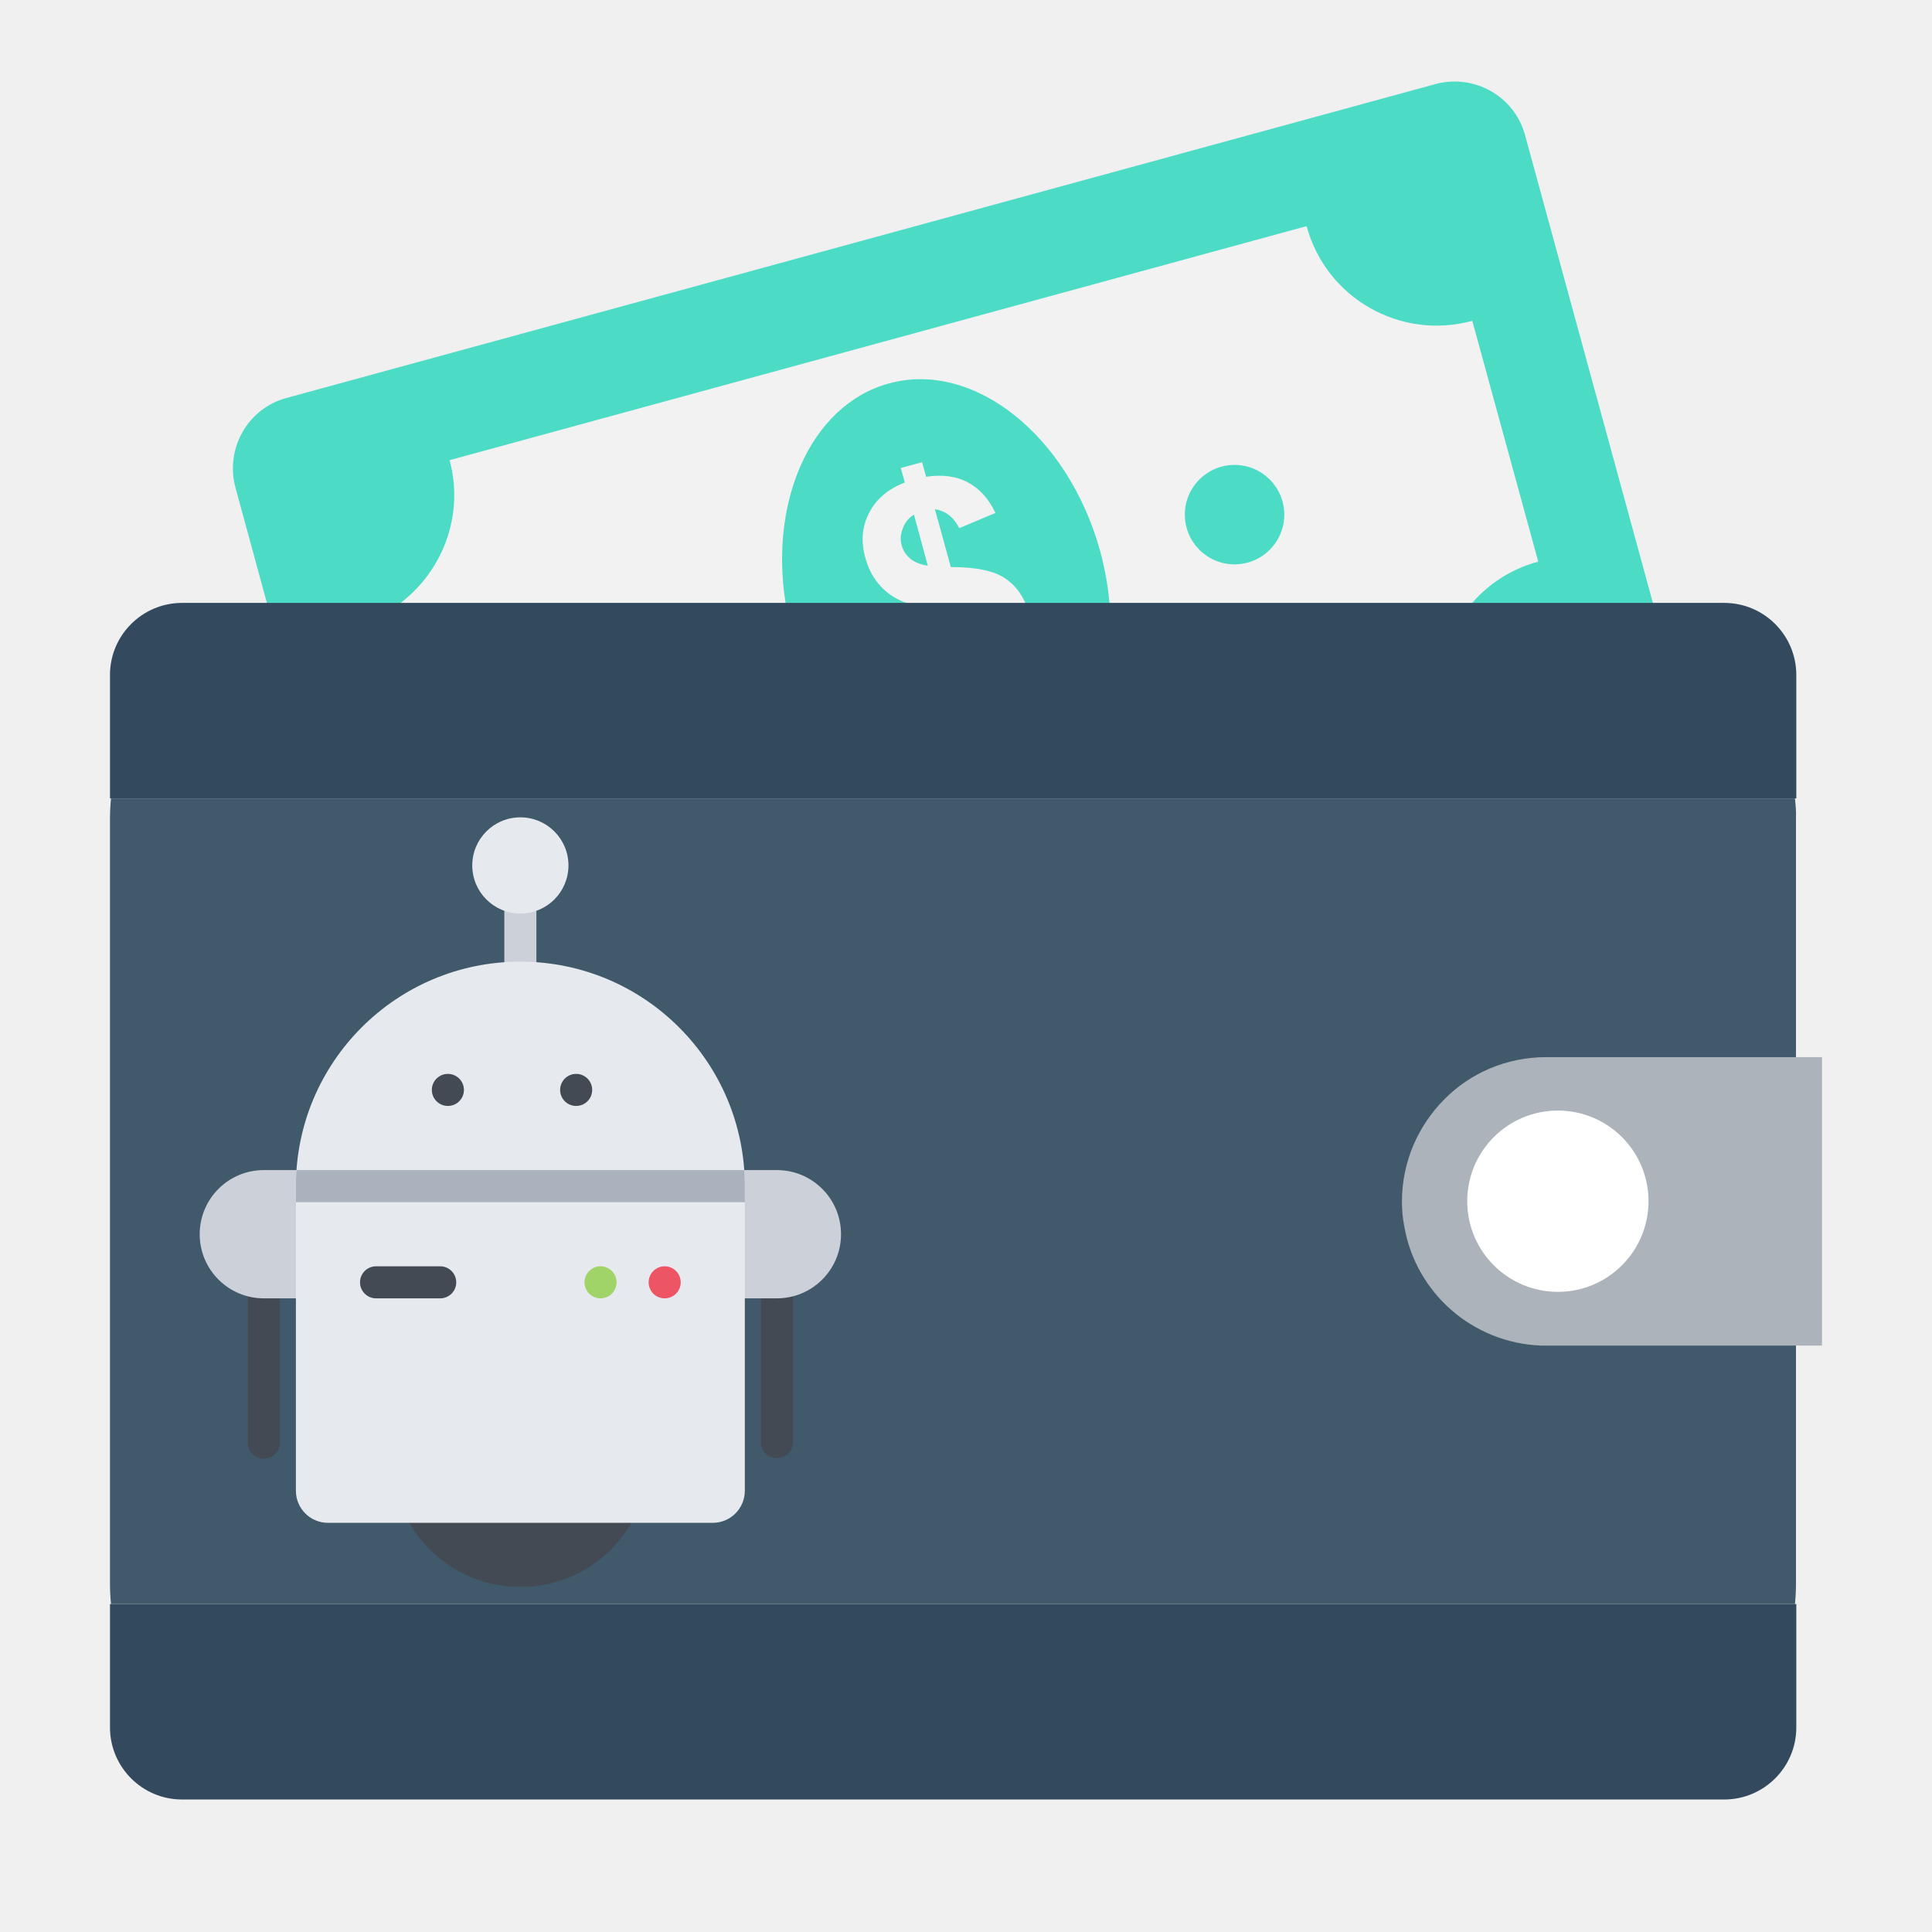
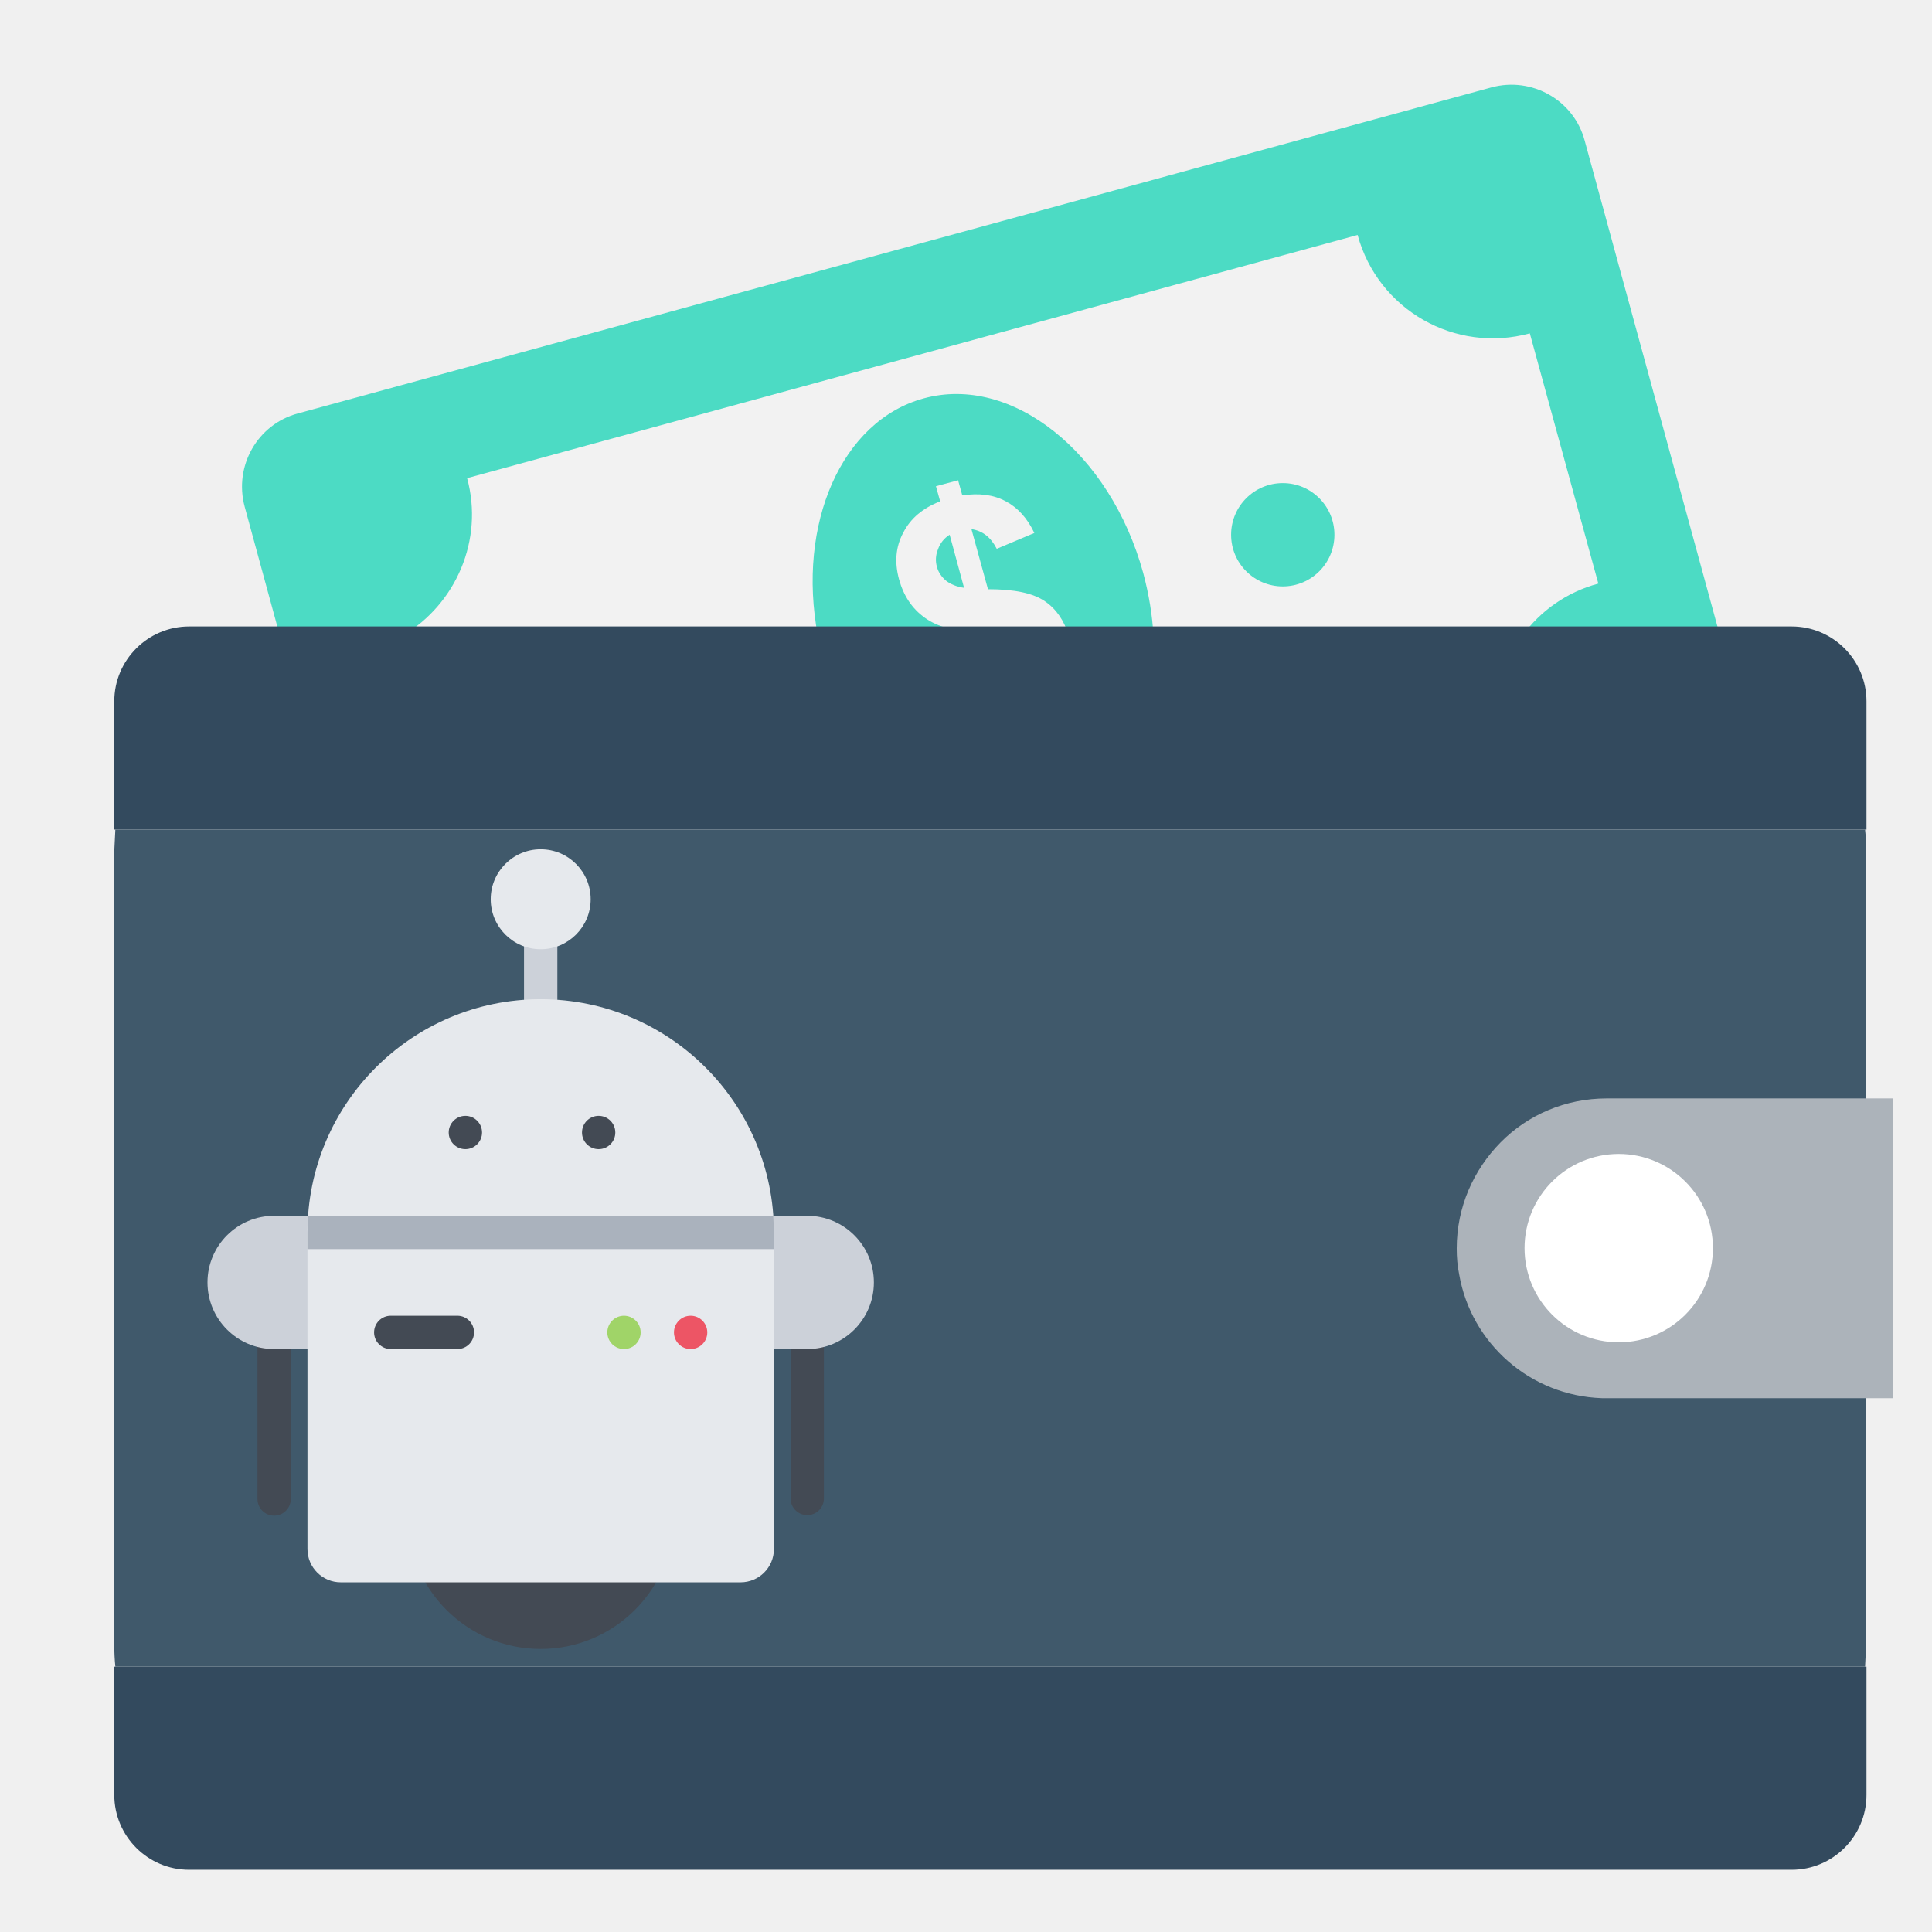
- <svg xmlns="http://www.w3.org/2000/svg" version="1.1" width="532" height="532" xml:space="preserve">
-   <rect id="backgroundrect" width="100%" height="100%" x="0" y="0" fill="none" stroke="none" />
-   <defs>
- </defs>
-   <g class="currentLayer" style="">
-     <g id="9e90b49e-a1ae-4cd6-975a-e45cfdf9e537">
- </g>
-     <g class="">
-       <g id="svg_2" class="">
-         <g style="" vector-effect="non-scaling-stroke" stroke-width="0" id="svg_3">
-           <g stroke-width="0" id="svg_4">
-             <path style="stroke: none; stroke-width: 1; stroke-dasharray: none; stroke-linecap: butt; stroke-dashoffset: 0; stroke-linejoin: miter; stroke-miterlimit: 4; fill: rgb(76,219,196); fill-rule: nonzero; opacity: 1;" vector-effect="non-scaling-stroke" d="M455.8,168.438 L419.944,37.218 C417.057,26.508 405.975,20.268 395.265,23.155 L78.901,109.58 C68.191,112.467 61.952,123.549 64.839,134.259 L74.152,168.438 L455.8,168.438 z" stroke-linecap="round" stroke-width="0" id="svg_5" />
-           </g>
-           <g stroke-width="0" id="svg_6">
-             <path style="stroke: none; stroke-width: 1; stroke-dasharray: none; stroke-linecap: butt; stroke-dashoffset: 0; stroke-linejoin: miter; stroke-miterlimit: 4; fill: rgb(242,242,242); fill-rule: nonzero; opacity: 1;" vector-effect="non-scaling-stroke" d="M106.747,168.438 L403.46,168.438 C408.21,161.919 415.195,156.89 423.576,154.655 L405.416,88.346 C385.579,93.748 365.184,82.106 359.782,62.27 L123.79,126.716 C128.26,143.107 120.81,160.056 106.747,168.438 z" stroke-linecap="round" stroke-width="0" id="svg_7" />
-           </g>
-           <g stroke-width="0" id="svg_8">
-             <circle style="stroke: none; stroke-width: 1; stroke-dasharray: none; stroke-linecap: butt; stroke-dashoffset: 0; stroke-linejoin: miter; stroke-miterlimit: 4; fill: rgb(76,219,196); fill-rule: nonzero; opacity: 1;" vector-effect="non-scaling-stroke" cx="-39.03" cy="55.439" r="14.7" transform="matrix(0.9313029,0,0,0.9313029,376.2962,90.0817) " stroke-width="0" id="svg_9" />
-           </g>
-           <g stroke-width="0" id="svg_10">
-             <path style="stroke: none; stroke-width: 1; stroke-dasharray: none; stroke-linecap: butt; stroke-dashoffset: 0; stroke-linejoin: miter; stroke-miterlimit: 4; fill: rgb(76,219,196); fill-rule: nonzero; opacity: 1;" vector-effect="non-scaling-stroke" d="M305.674,168.447 C305.394,163.046 304.463,157.458 302.973,151.87 C294.218,119.927 268.142,99.159 244.766,105.585 C222.974,111.545 211.146,138.925 216.734,168.447 L305.674,168.447 z" stroke-linecap="round" stroke-width="0" id="svg_11" />
-           </g>
-           <g stroke-width="0" id="svg_12">
-             <path style="stroke: none; stroke-width: 1; stroke-dasharray: none; stroke-linecap: butt; stroke-dashoffset: 0; stroke-linejoin: miter; stroke-miterlimit: 4; fill: rgb(242,242,242); fill-rule: nonzero; opacity: 1;" vector-effect="non-scaling-stroke" d="M245.055,163.689 C248.408,166.11 252.878,167.321 258.652,167.414 L258.931,168.438 L265.264,168.438 L264.985,167.6 C266.754,167.6 268.244,167.973 269.455,168.438 L283.238,168.438 C282.028,164.527 279.979,161.453 276.999,159.405 C273.832,157.169 268.803,156.145 261.818,156.145 L257.441,140.22 C260.422,140.685 262.564,142.362 264.147,145.435 L274.112,141.244 C272.249,137.333 269.735,134.539 266.568,132.862 C263.309,131.093 259.49,130.627 255.02,131.279 L253.902,127.275 L248.035,128.858 L249.153,132.862 C244.589,134.632 241.33,137.333 239.374,141.151 C237.325,144.969 237.046,149.067 238.256,153.537 C239.467,157.914 241.702,161.267 245.055,163.689 zM248.594,145.528 C249.153,143.945 250.177,142.641 251.667,141.71 L255.486,155.772 C253.53,155.493 251.947,154.841 250.736,153.91 C249.525,152.885 248.687,151.675 248.315,150.278 C247.849,148.695 247.942,147.111 248.594,145.528 z" stroke-linecap="round" stroke-width="0" id="svg_13" />
-           </g>
-           <g stroke-width="0" id="svg_14">
-             <path style="stroke: none; stroke-width: 1; stroke-dasharray: none; stroke-linecap: butt; stroke-dashoffset: 0; stroke-linejoin: miter; stroke-miterlimit: 4; fill: rgb(51,74,94); fill-rule: nonzero; opacity: 1;" vector-effect="non-scaling-stroke" d="M494.635,219.846 L494.635,185.854 C494.635,174.957 485.788,166.017 474.798,166.017 L50.124,166.017 C39.228,166.017 30.287,174.864 30.287,185.854 L30.287,219.846 L494.635,219.846 z" stroke-linecap="round" stroke-width="0" id="svg_15" />
-           </g>
-           <g stroke-width="0" id="svg_16">
-             <path style="stroke: none; stroke-width: 1; stroke-dasharray: none; stroke-linecap: butt; stroke-dashoffset: 0; stroke-linejoin: miter; stroke-miterlimit: 4; fill: rgb(51,74,94); fill-rule: nonzero; opacity: 1;" vector-effect="non-scaling-stroke" d="M30.287,441.682 L30.287,475.675 C30.287,486.571 39.135,495.512 50.124,495.512 L474.798,495.512 C485.694,495.512 494.635,486.664 494.635,475.675 L494.635,441.682 L30.287,441.682 z" stroke-linecap="round" stroke-width="0" id="svg_17" />
-           </g>
-           <g stroke-width="0" id="svg_18">
-             <polygon style="stroke: none; stroke-width: 1; stroke-dasharray: none; stroke-linecap: butt; stroke-dashoffset: 0; stroke-linejoin: miter; stroke-miterlimit: 4; fill: rgb(64,89,107); fill-rule: nonzero; opacity: 1;" vector-effect="non-scaling-stroke" points="89.706,495.515 89.706,495.515 435.22,495.515 435.22,495.515 " stroke-width="0" id="svg_19" />
-           </g>
-           <g stroke-width="0" id="svg_20">
-             <path style="stroke: none; stroke-width: 1; stroke-dasharray: none; stroke-linecap: butt; stroke-dashoffset: 0; stroke-linejoin: miter; stroke-miterlimit: 4; fill: rgb(64,89,107); fill-rule: nonzero; opacity: 1;" vector-effect="non-scaling-stroke" d="M494.262,219.846 L30.567,219.846 C30.38,221.709 30.287,223.571 30.287,225.434 L30.287,436.095 C30.287,437.957 30.38,439.82 30.567,441.682 L494.262,441.682 C494.449,439.82 494.542,437.957 494.542,436.095 L494.542,225.434 C494.635,223.571 494.449,221.709 494.262,219.846 z" stroke-linecap="round" stroke-width="0" id="svg_21" />
-           </g>
-           <g stroke-width="0" id="svg_22">
-             <path style="stroke: none; stroke-width: 1; stroke-dasharray: none; stroke-linecap: butt; stroke-dashoffset: 0; stroke-linejoin: miter; stroke-miterlimit: 4; fill: rgb(172,179,186); fill-rule: nonzero; opacity: 1;" vector-effect="non-scaling-stroke" d="M501.713,290.998 L501.713,370.531 L425.812,370.531 C425.346,370.531 424.88,370.531 424.508,370.531 C405.509,369.879 389.863,356.003 386.697,337.749 C386.231,335.514 386.045,333.186 386.045,330.857 C386.045,319.868 390.515,309.996 397.686,302.732 C404.857,295.468 414.822,291.091 425.812,291.091 L501.713,291.091 L501.713,290.998 z" stroke-linecap="round" stroke-width="0" id="svg_23" />
-           </g>
-           <g stroke-width="0" id="svg_24">
-             <circle style="stroke: none; stroke-width: 1; stroke-dasharray: none; stroke-linecap: butt; stroke-dashoffset: 0; stroke-linejoin: miter; stroke-miterlimit: 4; fill: rgb(255,255,255); fill-rule: nonzero; opacity: 1;" vector-effect="non-scaling-stroke" cx="-39.03" cy="55.439" r="26.8" transform="matrix(0.9313029,0,0,0.9313029,465.3287,279.1362) " stroke-width="0" id="svg_25" />
-           </g>
-         </g>
-       </g>
-       <g id="svg_26" class="">
-         <g style="" vector-effect="non-scaling-stroke" stroke-width="0" id="svg_27">
-           <g stroke-width="0" id="svg_28">
-             <rect style="stroke: none; stroke-width: 1; stroke-dasharray: none; stroke-linecap: butt; stroke-dashoffset: 0; stroke-linejoin: miter; stroke-miterlimit: 4; fill: rgb(204,209,217); fill-rule: nonzero; opacity: 1;" vector-effect="non-scaling-stroke" x="-98.49" y="82.644" rx="0" ry="0" width="21.344" height="84.19" transform="matrix(0.4139124,0,0,0.4139124,179.6372,197.4529) " stroke-width="0" id="svg_29" />
-           </g>
-           <g stroke-width="0" id="svg_30">
-             <path style="stroke: none; stroke-width: 1; stroke-dasharray: none; stroke-linecap: butt; stroke-dashoffset: 0; stroke-linejoin: miter; stroke-miterlimit: 4; fill: rgb(67,74,84); fill-rule: nonzero; opacity: 1;" vector-effect="non-scaling-stroke" d="M68.234,353.106 L68.234,397.252 C68.234,399.69 70.207,401.669 72.645,401.669 C75.083,401.669 77.062,399.69 77.062,397.252 L77.062,353.106 L68.234,353.106 z" stroke-linecap="round" stroke-width="0" id="svg_31" />
-           </g>
-           <g stroke-width="0" id="svg_32">
-             <path style="stroke: none; stroke-width: 1; stroke-dasharray: none; stroke-linecap: butt; stroke-dashoffset: 0; stroke-linejoin: miter; stroke-miterlimit: 4; fill: rgb(67,74,84); fill-rule: nonzero; opacity: 1;" vector-effect="non-scaling-stroke" d="M209.514,353.106 L209.514,397.116 C209.514,399.555 211.493,401.533 213.932,401.533 C216.37,401.533 218.342,399.555 218.342,397.116 L218.342,353.106 L209.514,353.106 z" stroke-linecap="round" stroke-width="0" id="svg_33" />
-           </g>
-           <g stroke-width="0" id="svg_34">
-             <path style="stroke: none; stroke-width: 1; stroke-dasharray: none; stroke-linecap: butt; stroke-dashoffset: 0; stroke-linejoin: miter; stroke-miterlimit: 4; fill: rgb(204,209,217); fill-rule: nonzero; opacity: 1;" vector-effect="non-scaling-stroke" d="M72.645,322.198 L102.078,322.198 L102.078,357.516 L72.645,357.516 C62.892,357.516 54.989,349.613 54.989,339.861 C54.989,330.101 62.892,322.198 72.645,322.198 z" stroke-linecap="round" stroke-width="0" id="svg_35" />
-           </g>
-           <g stroke-width="0" id="svg_36">
-             <path style="stroke: none; stroke-width: 1; stroke-dasharray: none; stroke-linecap: butt; stroke-dashoffset: 0; stroke-linejoin: miter; stroke-miterlimit: 4; fill: rgb(204,209,217); fill-rule: nonzero; opacity: 1;" vector-effect="non-scaling-stroke" d="M213.932,322.198 L184.499,322.198 L184.499,357.516 L213.932,357.516 C223.684,357.516 231.587,349.613 231.587,339.861 C231.587,330.101 223.684,322.198 213.932,322.198 z" stroke-linecap="round" stroke-width="0" id="svg_37" />
-           </g>
-           <g stroke-width="0" id="svg_38">
-             <circle style="stroke: none; stroke-width: 1; stroke-dasharray: none; stroke-linecap: butt; stroke-dashoffset: 0; stroke-linejoin: miter; stroke-miterlimit: 4; fill: rgb(67,74,84); fill-rule: nonzero; opacity: 1;" vector-effect="non-scaling-stroke" cx="-87.818" cy="124.739" r="85.33" transform="matrix(0.4139124,0,0,0.4139124,179.6372,350.0375) " stroke-width="0" id="svg_39" />
-           </g>
-           <g stroke-width="0" id="svg_40">
-             <path style="stroke: none; stroke-width: 1; stroke-dasharray: none; stroke-linecap: butt; stroke-dashoffset: 0; stroke-linejoin: miter; stroke-miterlimit: 4; fill: rgb(230,233,237); fill-rule: nonzero; opacity: 1;" vector-effect="non-scaling-stroke" d="M205.097,326.615 C205.097,292.474 177.423,264.8 143.288,264.8 C109.153,264.8 81.48,292.474 81.48,326.615 L81.48,410.497 C81.48,415.373 85.431,419.332 90.308,419.332 L196.269,419.332 C201.145,419.332 205.097,415.374 205.097,410.497 L205.097,326.615 L205.097,326.615 z" stroke-linecap="round" stroke-width="0" id="svg_41" />
-           </g>
-           <g stroke-width="0" id="svg_42">
-             <path style="stroke: none; stroke-width: 1; stroke-dasharray: none; stroke-linecap: butt; stroke-dashoffset: 0; stroke-linejoin: miter; stroke-miterlimit: 4; fill: rgb(170,178,189); fill-rule: nonzero; opacity: 1;" vector-effect="non-scaling-stroke" d="M81.48,326.615 L81.48,331.026 L205.097,331.026 L205.097,326.615 L205.097,326.615 C205.097,325.128 205.045,323.653 204.942,322.198 L81.635,322.198 C81.531,323.653 81.48,325.128 81.48,326.615 z" stroke-linecap="round" stroke-width="0" id="svg_43" />
-           </g>
-           <g stroke-width="0" id="svg_44">
-             <circle style="stroke: none; stroke-width: 1; stroke-dasharray: none; stroke-linecap: butt; stroke-dashoffset: 0; stroke-linejoin: miter; stroke-miterlimit: 4; fill: rgb(230,233,237); fill-rule: nonzero; opacity: 1;" vector-effect="non-scaling-stroke" cx="-87.818" cy="124.739" r="32" transform="matrix(0.4139124,0,0,0.4139124,179.6372,186.6787) " stroke-width="0" id="svg_45" />
-           </g>
-           <g stroke-width="0" id="svg_46">
-             <path style="stroke: none; stroke-width: 1; stroke-dasharray: none; stroke-linecap: butt; stroke-dashoffset: 0; stroke-linejoin: miter; stroke-miterlimit: 4; fill: rgb(160,212,104); fill-rule: nonzero; opacity: 1;" vector-effect="non-scaling-stroke" d="M169.779,353.106 C169.779,355.544 167.8,357.516 165.361,357.516 C162.923,357.516 160.951,355.544 160.951,353.106 C160.951,350.668 162.924,348.688 165.361,348.688 C167.799,348.688 169.779,350.667 169.779,353.106 z" stroke-linecap="round" stroke-width="0" id="svg_47" />
-           </g>
-           <g stroke-width="0" id="svg_48">
-             <path style="stroke: none; stroke-width: 1; stroke-dasharray: none; stroke-linecap: butt; stroke-dashoffset: 0; stroke-linejoin: miter; stroke-miterlimit: 4; fill: rgb(67,74,84); fill-rule: nonzero; opacity: 1;" vector-effect="non-scaling-stroke" d="M127.747,300.125 C127.747,302.563 125.768,304.536 123.33,304.536 C120.892,304.536 118.913,302.563 118.913,300.125 C118.913,297.687 120.892,295.708 123.33,295.708 C125.768,295.708 127.747,297.687 127.747,300.125 z" stroke-linecap="round" stroke-width="0" id="svg_49" />
-           </g>
-           <g stroke-width="0" id="svg_50">
-             <path style="stroke: none; stroke-width: 1; stroke-dasharray: none; stroke-linecap: butt; stroke-dashoffset: 0; stroke-linejoin: miter; stroke-miterlimit: 4; fill: rgb(237,85,101); fill-rule: nonzero; opacity: 1;" vector-effect="non-scaling-stroke" d="M187.441,353.106 C187.441,355.544 185.462,357.516 183.024,357.516 C180.586,357.516 178.607,355.544 178.607,353.106 C178.607,350.668 180.586,348.688 183.024,348.688 C185.462,348.688 187.441,350.667 187.441,353.106 z" stroke-linecap="round" stroke-width="0" id="svg_51" />
-           </g>
-           <g stroke-width="0" id="svg_52">
-             <path style="stroke: none; stroke-width: 1; stroke-dasharray: none; stroke-linecap: butt; stroke-dashoffset: 0; stroke-linejoin: miter; stroke-miterlimit: 4; fill: rgb(67,74,84); fill-rule: nonzero; opacity: 1;" vector-effect="non-scaling-stroke" d="M163.065,300.125 C163.065,302.563 161.087,304.536 158.648,304.536 C156.21,304.536 154.238,302.563 154.238,300.125 C154.238,297.687 156.21,295.708 158.648,295.708 C161.086,295.708 163.065,297.687 163.065,300.125 z" stroke-linecap="round" stroke-width="0" id="svg_53" />
-           </g>
-           <g stroke-width="0" id="svg_54">
-             <path style="stroke: none; stroke-width: 1; stroke-dasharray: none; stroke-linecap: butt; stroke-dashoffset: 0; stroke-linejoin: miter; stroke-miterlimit: 4; fill: rgb(67,74,84); fill-rule: nonzero; opacity: 1;" vector-effect="non-scaling-stroke" d="M121.215,348.688 L103.553,348.688 C101.114,348.688 99.135,350.667 99.135,353.106 C99.135,355.544 101.114,357.516 103.553,357.516 L121.215,357.516 C123.654,357.516 125.626,355.544 125.626,353.106 C125.626,350.668 123.653,348.688 121.215,348.688 z" stroke-linecap="round" stroke-width="0" id="svg_55" />
-           </g>
-         </g>
-       </g>
-     </g>
+ <svg xmlns="http://www.w3.org/2000/svg" viewBox="0 0 512 512">
+   <path vector-effect="non-scaling-stroke" d="M455.8 168.438L419.944 37.218c-2.887-10.71-13.97-16.95-24.68-14.063L78.901 109.58c-10.71 2.887-16.95 13.97-14.063 24.68l9.313 34.179H455.8z" fill="#4cdbc4" />
+   <path vector-effect="non-scaling-stroke" d="M106.747 168.438H403.46c4.75-6.519 11.734-11.548 20.116-13.783l-18.16-66.309c-19.837 5.402-40.232-6.24-45.634-26.076L123.79 126.716c4.47 16.391-2.98 33.341-17.043 41.722z" fill="#f2f2f2" />
+   <g fill="#4cdbc4">
+     <circle vector-effect="non-scaling-stroke" cx="-39.03" cy="55.439" r="14.7" transform="matrix(.931303 0 0 .931303 376.2962 90.0817)" />
+     <path vector-effect="non-scaling-stroke" d="M305.674 168.447c-.279-5.402-1.211-10.989-2.701-16.577-8.754-31.944-34.831-52.712-58.206-46.286-21.792 5.96-33.62 33.341-28.032 62.863h88.939z" />
  </g>
+   <path vector-effect="non-scaling-stroke" d="M245.055 163.689c3.353 2.421 7.823 3.632 13.597 3.725l.279 1.024h6.333l-.279-.838c1.769 0 3.26.373 4.47.838h13.783c-1.211-3.911-3.26-6.985-6.24-9.034-3.166-2.235-8.195-3.26-15.18-3.26l-4.377-15.925c2.98.466 5.122 2.142 6.705 5.215l9.965-4.191c-1.863-3.911-4.377-6.705-7.544-8.382-3.26-1.769-7.078-2.235-11.548-1.583l-1.118-4.005-5.867 1.583 1.118 4.005c-4.563 1.769-7.823 4.47-9.779 8.289-2.049 3.818-2.328 7.916-1.118 12.386 1.211 4.377 3.446 7.73 6.799 10.151zm3.539-18.16a7.27 7.27 0 0 1 3.073-3.818l3.818 14.063c-1.956-.279-3.539-.931-4.75-1.863-1.211-1.024-2.049-2.235-2.421-3.632-.466-1.583-.373-3.166.279-4.75z" fill="#f2f2f2" />
+   <path vector-effect="non-scaling-stroke" d="M494.635 219.846v-33.993c0-10.896-8.847-19.837-19.837-19.837H50.124c-10.896 0-19.837 8.847-19.837 19.837v33.993h464.348zM30.287 441.682v33.993c0 10.896 8.847 19.837 19.837 19.837h424.674c10.896 0 19.837-8.847 19.837-19.837v-33.993H30.287z" fill="#334a5e" />
+   <path vector-effect="non-scaling-stroke" d="M89.706 495.515h0H435.22h0zm404.556-275.669H30.567l-.279 5.588v210.661c0 1.863.093 3.725.279 5.588h463.696l.279-5.588V225.434c.093-1.863-.093-3.725-.279-5.588z" fill="#40596b" />
+   <path vector-effect="non-scaling-stroke" d="M501.713 290.998v79.533h-75.901-1.304c-18.999-.652-34.644-14.528-37.811-32.782-.466-2.235-.652-4.563-.652-6.892 0-10.989 4.47-20.861 11.641-28.125s17.136-11.641 28.125-11.641h75.901v-.093z" fill="#acb3ba" />
+   <circle vector-effect="non-scaling-stroke" cx="-39.03" cy="55.439" r="26.8" transform="matrix(.931303 0 0 .931303 465.3287 279.1362)" fill="#fff" />
+   <path vector-effect="non-scaling-stroke" d="M138.871 231.66h8.835v34.847h-8.835z" fill="#ccd1d9" />
+   <path vector-effect="non-scaling-stroke" d="M68.234 353.106v44.146c0 2.438 1.973 4.417 4.411 4.417a4.42 4.42 0 0 0 4.417-4.417v-44.146h-8.828zm141.28 0v44.01a4.42 4.42 0 0 0 4.417 4.417c2.438 0 4.411-1.979 4.411-4.417v-44.01h-8.828z" fill="#434a54" />
+   <path vector-effect="non-scaling-stroke" d="M72.645 322.198h29.433v35.318H72.645c-9.753 0-17.656-7.903-17.656-17.656a17.66 17.66 0 0 1 17.656-17.662zm141.287 0h-29.433v35.318h29.433c9.753 0 17.656-7.903 17.656-17.656a17.66 17.66 0 0 0-17.656-17.662z" fill="#ccd1d9" />
+   <circle vector-effect="non-scaling-stroke" cx="-87.818" cy="124.739" r="85.33" transform="matrix(.413912 0 0 .413912 179.6372 350.0375)" fill="#434a54" />
+   <path vector-effect="non-scaling-stroke" d="M205.097 326.615c0-34.142-27.674-61.815-61.809-61.815S81.48 292.474 81.48 326.615v83.882c0 4.876 3.952 8.835 8.828 8.835h105.962c4.876 0 8.828-3.958 8.828-8.835v-83.882h0z" fill="#e6e9ed" />
+   <path vector-effect="non-scaling-stroke" d="M81.48 326.615v4.411h123.617v-4.411h0l-.155-4.417H81.635l-.155 4.417z" fill="#aab2bd" />
+   <circle vector-effect="non-scaling-stroke" cx="-87.818" cy="124.739" r="32" transform="matrix(.413912 0 0 .413912 179.6372 186.6787)" fill="#e6e9ed" />
+   <path vector-effect="non-scaling-stroke" d="M169.779 353.106c0 2.438-1.979 4.411-4.417 4.411a4.41 4.41 0 0 1-4.411-4.411c0-2.438 1.973-4.417 4.411-4.417a4.42 4.42 0 0 1 4.417 4.417z" fill="#a0d468" />
+   <path vector-effect="non-scaling-stroke" d="M127.747 300.125c0 2.438-1.979 4.411-4.417 4.411s-4.417-1.973-4.417-4.411a4.42 4.42 0 0 1 4.417-4.417 4.42 4.42 0 0 1 4.417 4.417z" fill="#434a54" />
+   <path vector-effect="non-scaling-stroke" d="M187.441 353.106c0 2.438-1.979 4.411-4.417 4.411s-4.417-1.973-4.417-4.411a4.42 4.42 0 0 1 4.417-4.417 4.42 4.42 0 0 1 4.417 4.417z" fill="#ed5565" />
+   <path vector-effect="non-scaling-stroke" d="M163.065 300.125c0 2.438-1.979 4.411-4.417 4.411a4.41 4.41 0 0 1-4.411-4.411c0-2.438 1.973-4.417 4.411-4.417a4.42 4.42 0 0 1 4.417 4.417zm-41.85 48.563h-17.662a4.42 4.42 0 0 0-4.417 4.417c0 2.438 1.979 4.411 4.417 4.411h17.662a4.41 4.41 0 0 0 4.411-4.411c0-2.438-1.973-4.417-4.411-4.417z" fill="#434a54" />
</svg>
